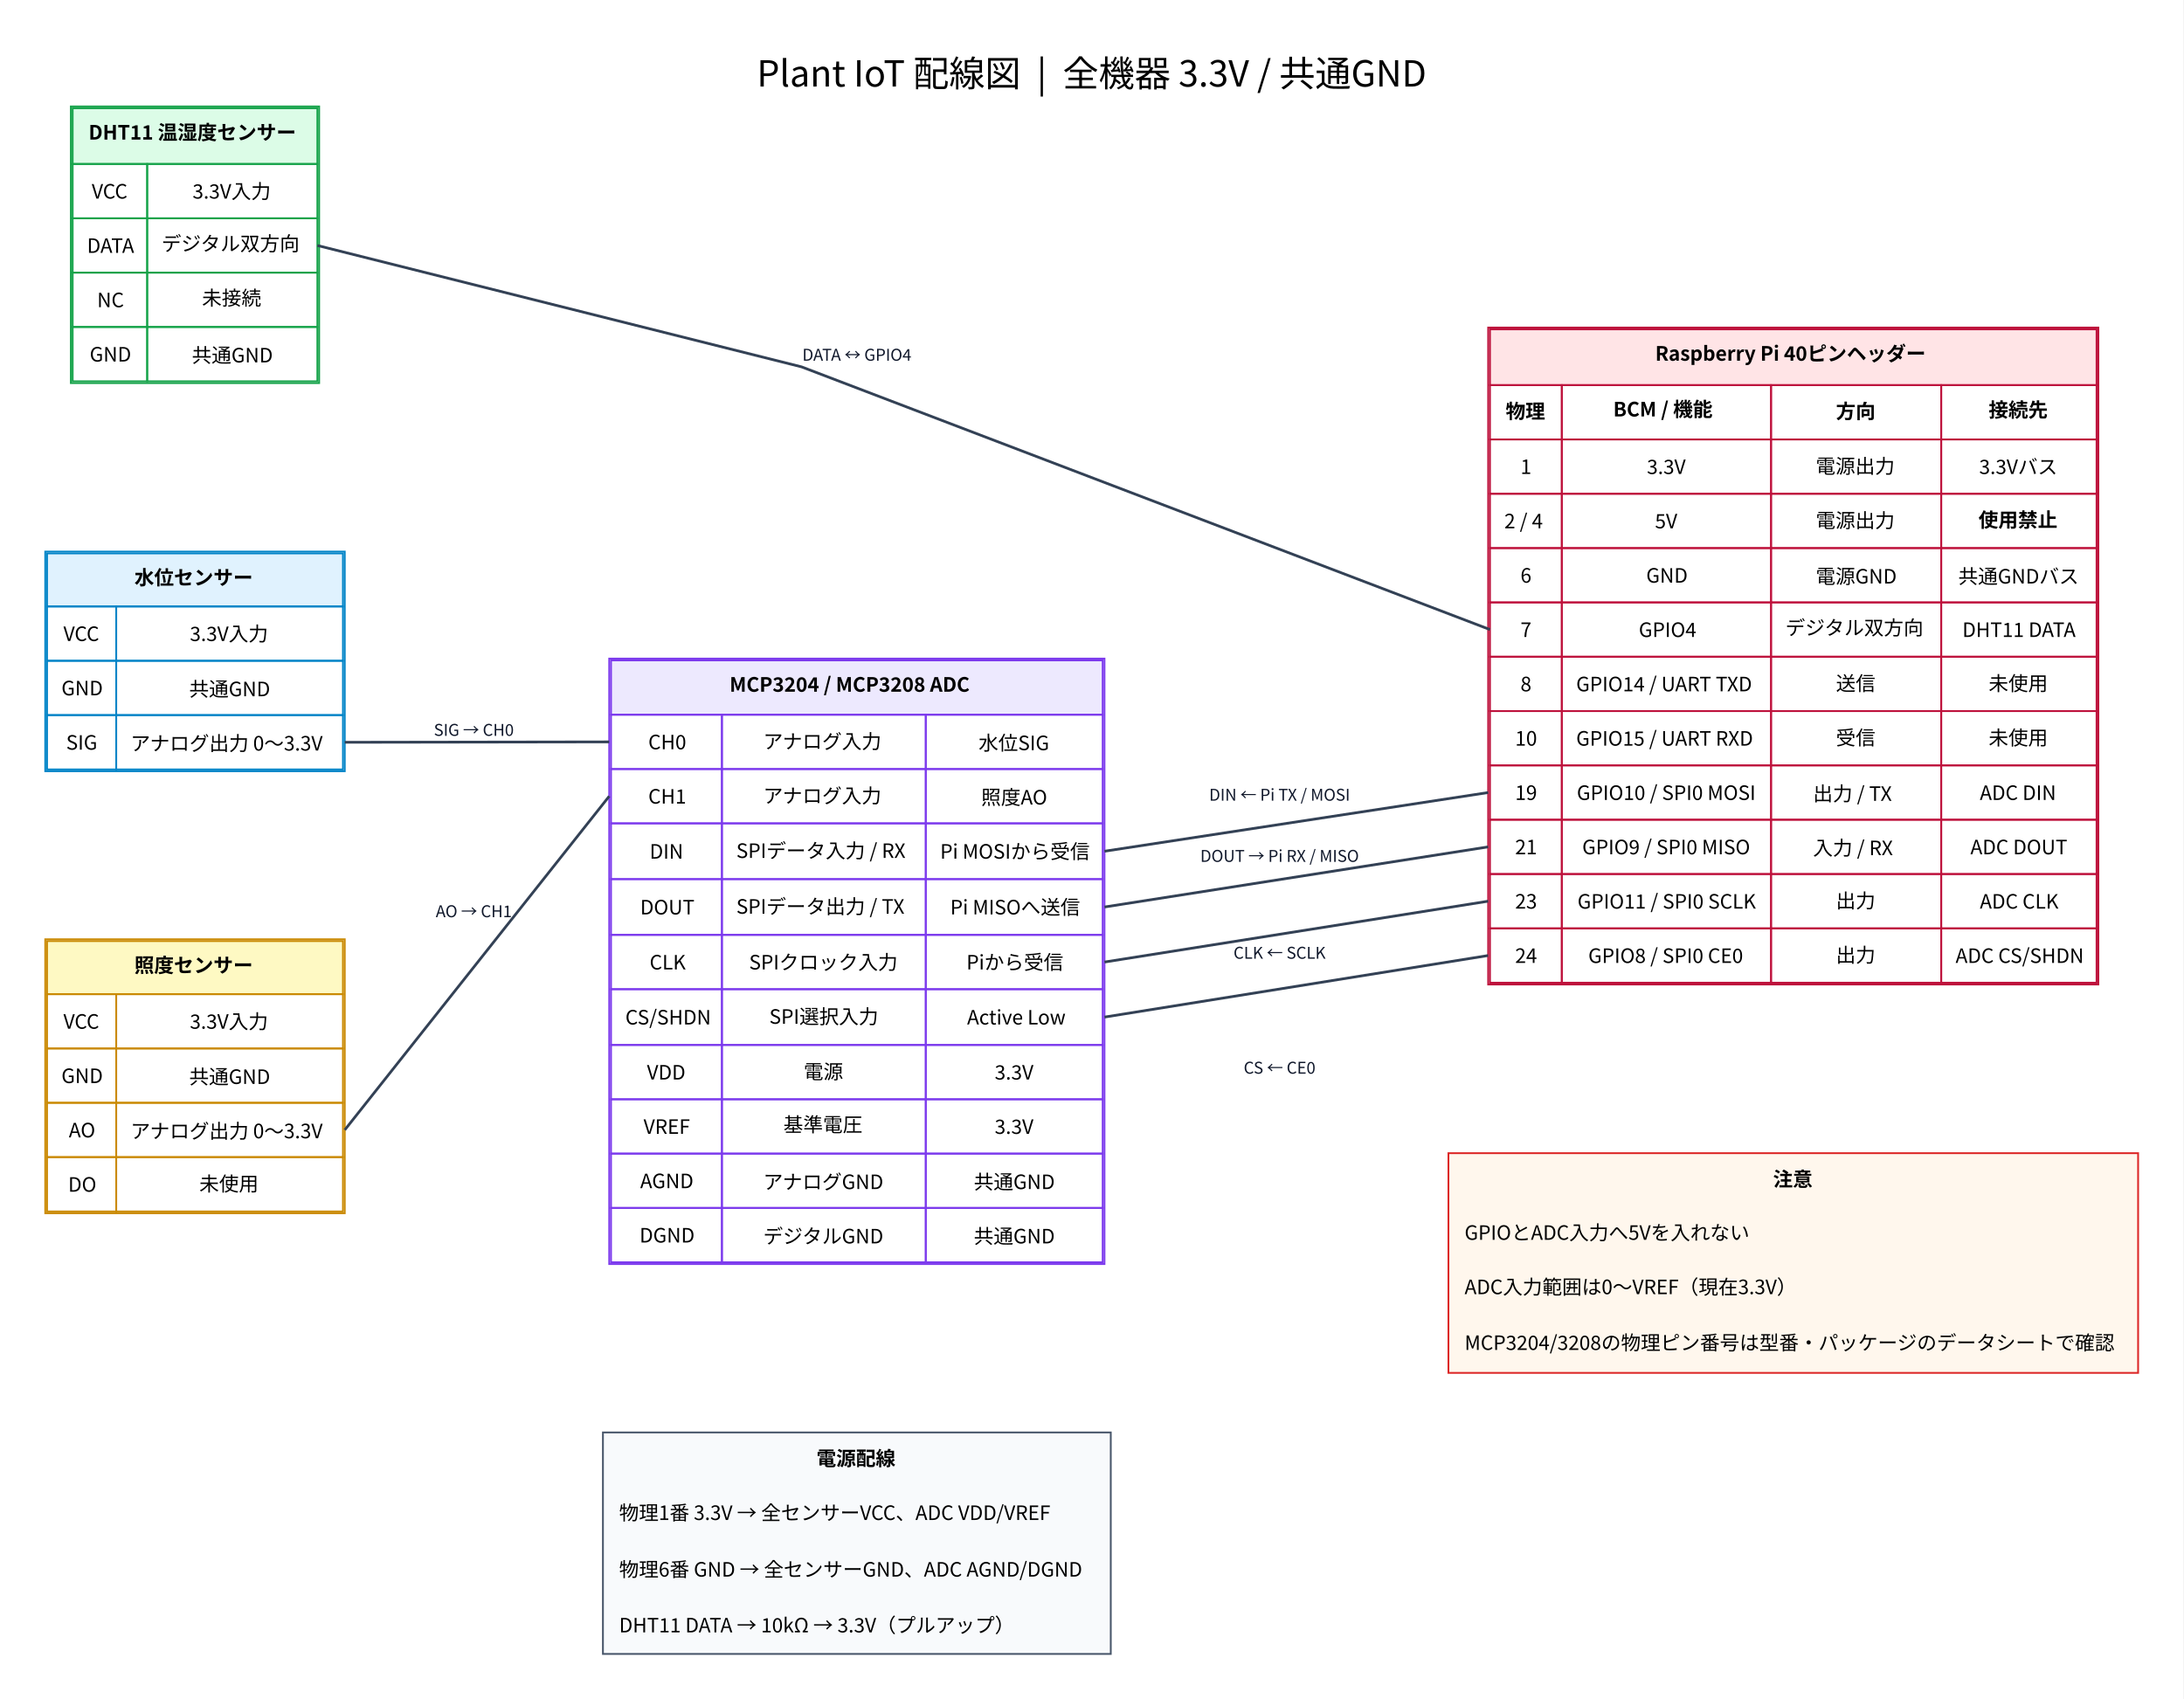
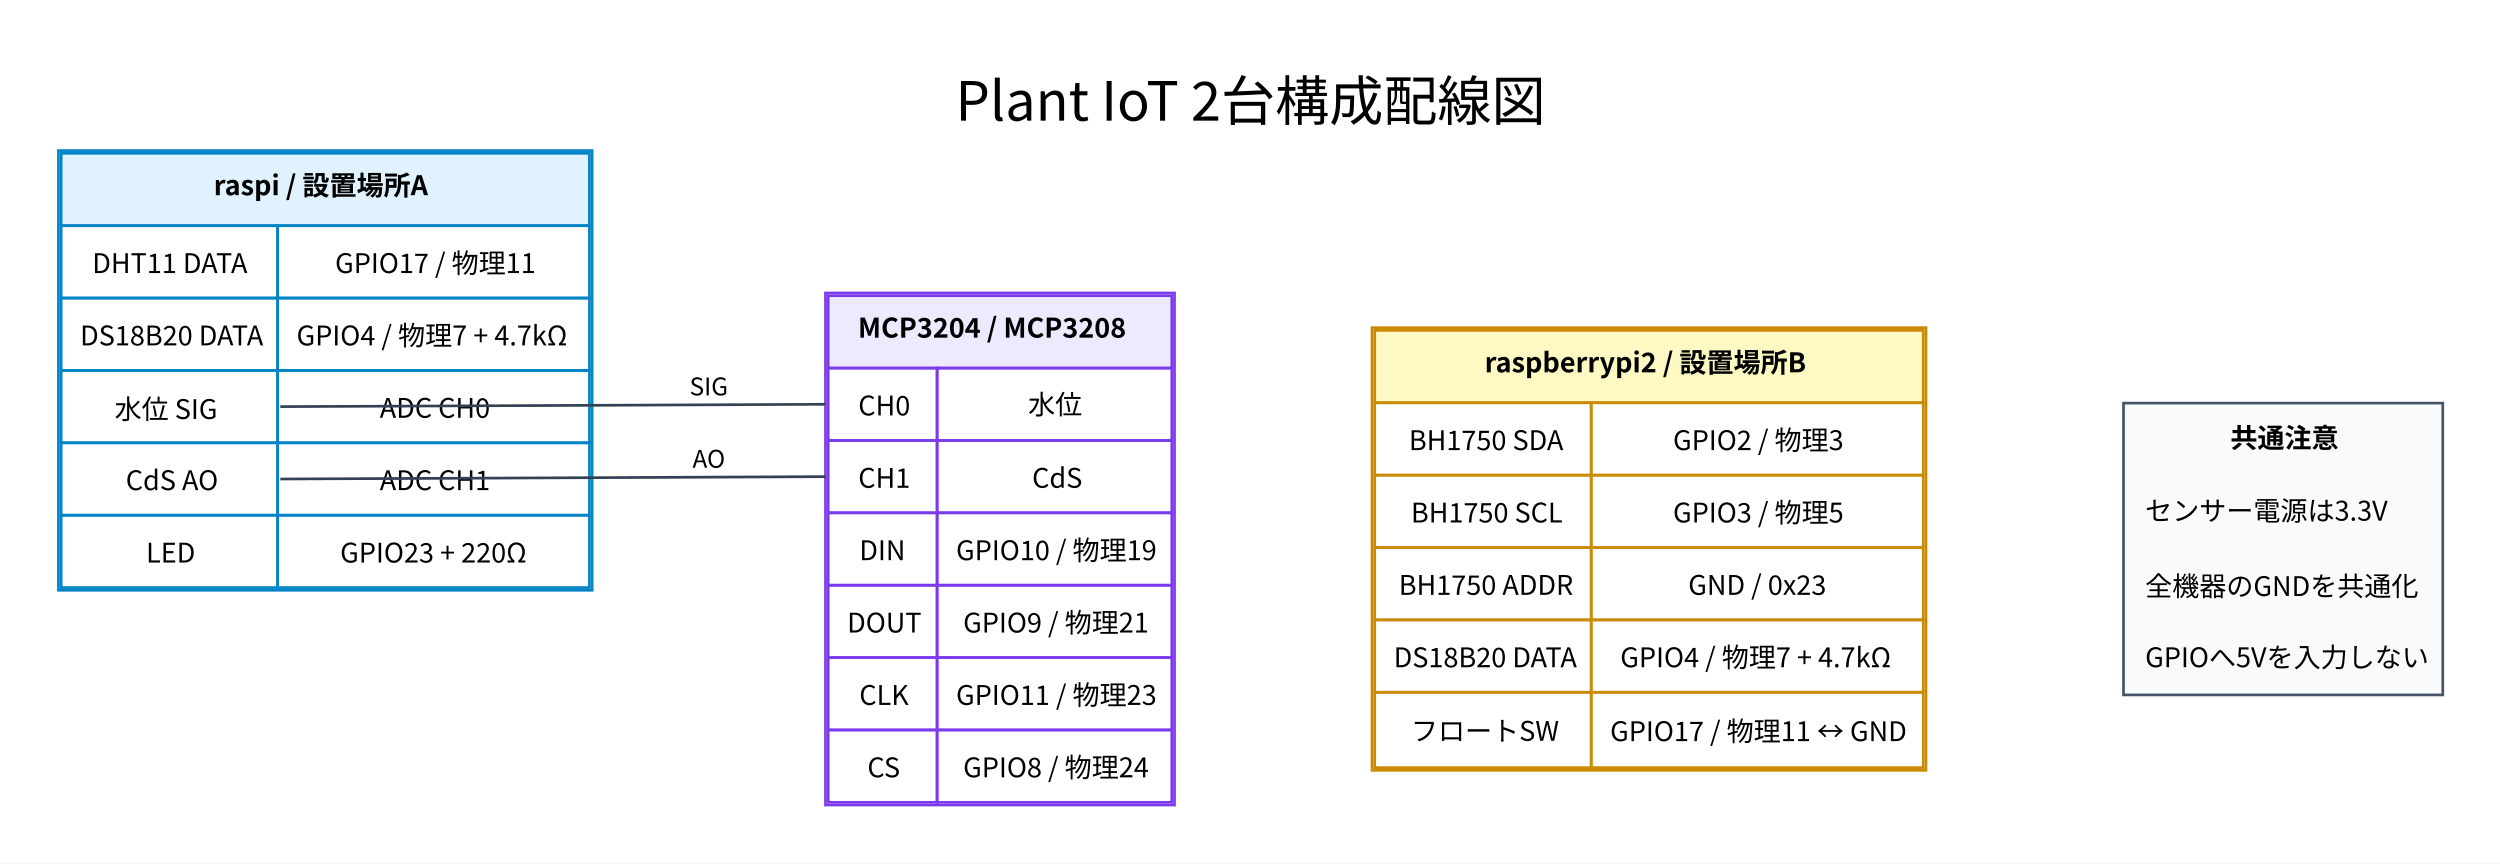
- <svg xmlns="http://www.w3.org/2000/svg" width="1216pt" height="946pt" viewBox="0.00 0.00 1216.00 946.00">
-   <g id="graph0" class="graph" transform="scale(1 1) rotate(0) translate(25.2 920.96)">
-     <polygon fill="white" stroke="none" points="-25.2,25.2 -25.2,-920.96 1190.45,-920.96 1190.45,25.2 -25.2,25.2" />
-     <text xml:space="preserve" text-anchor="middle" x="582.62" y="-872.76" font-family="Noto Sans CJK JP" font-size="20.00">Plant IoT 配線図  |  全機器 3.3V / 共通GND</text>
+ <svg xmlns="http://www.w3.org/2000/svg" width="924pt" height="319pt" viewBox="0.00 0.00 924.00 319.00">
+   <g id="graph0" class="graph" transform="scale(1 1) rotate(0) translate(21.6 297.54)">
+     <polygon fill="white" stroke="none" points="-21.6,21.6 -21.6,-297.54 902.85,-297.54 902.85,21.6 -21.6,21.6" />
+     <text xml:space="preserve" text-anchor="middle" x="440.62" y="-252.94" font-family="Noto Sans CJK JP" font-size="20.00">Plant IoT 2台構成配線図</text>
    <g id="node1" class="node">
-       <polygon fill="#e0f2fe" stroke="none" points="1,-583.27 1,-612.82 165.75,-612.82 165.75,-583.27 1,-583.27" />
-       <polygon fill="none" stroke="#0284c7" points="1,-583.27 1,-612.82 165.75,-612.82 165.75,-583.27 1,-583.27" />
-       <text xml:space="preserve" text-anchor="start" x="49.62" y="-595.37" font-family="Noto Sans CJK JP" font-weight="bold" font-size="11.00">水位センサー</text>
-       <polygon fill="none" stroke="#0284c7" points="1,-553.02 1,-583.27 39.5,-583.27 39.5,-553.02 1,-553.02" />
-       <text xml:space="preserve" text-anchor="start" x="10.12" y="-564.02" font-family="Noto Sans CJK JP" font-size="11.00">VCC</text>
-       <polygon fill="none" stroke="#0284c7" points="39.5,-553.02 39.5,-583.27 165.75,-583.27 165.75,-553.02 39.5,-553.02" />
-       <text xml:space="preserve" text-anchor="start" x="80.5" y="-564.02" font-family="Noto Sans CJK JP" font-size="11.00">3.3V入力</text>
-       <polygon fill="none" stroke="#0284c7" points="1,-522.77 1,-553.02 39.5,-553.02 39.5,-522.77 1,-522.77" />
-       <text xml:space="preserve" text-anchor="start" x="9" y="-533.77" font-family="Noto Sans CJK JP" font-size="11.00">GND</text>
-       <polygon fill="none" stroke="#0284c7" points="39.5,-522.77 39.5,-553.02 165.75,-553.02 165.75,-522.77 39.5,-522.77" />
-       <text xml:space="preserve" text-anchor="start" x="80.12" y="-533.28" font-family="Noto Sans CJK JP" font-size="11.00">共通GND</text>
-       <polygon fill="none" stroke="#0284c7" points="1,-492.52 1,-522.77 39.5,-522.77 39.5,-492.52 1,-492.52" />
-       <text xml:space="preserve" text-anchor="start" x="11.62" y="-503.52" font-family="Noto Sans CJK JP" font-size="11.00">SIG</text>
-       <polygon fill="none" stroke="#0284c7" points="39.5,-492.52 39.5,-522.77 165.75,-522.77 165.75,-492.52 39.5,-492.52" />
-       <text xml:space="preserve" text-anchor="start" x="47.5" y="-503.03" font-family="Noto Sans CJK JP" font-size="11.00">アナログ出力 0～3.3V</text>
-       <polygon fill="none" stroke="#0284c7" points="0,-491.52 0,-613.82 166.75,-613.82 166.75,-491.52 0,-491.52" />
+       <polygon fill="#e0f2fe" stroke="none" points="1,-214.12 1,-240.88 196.25,-240.88 196.25,-214.12 1,-214.12" />
+       <polygon fill="none" stroke="#0284c7" points="1,-214.12 1,-240.88 196.25,-240.88 196.25,-214.12 1,-214.12" />
+       <text xml:space="preserve" text-anchor="start" x="57.38" y="-225.38" font-family="Noto Sans CJK JP" font-weight="bold" font-size="10.00">raspi / 設置場所A</text>
+       <polygon fill="none" stroke="#0284c7" points="1,-187.38 1,-214.12 81,-214.12 81,-187.38 1,-187.38" />
+       <text xml:space="preserve" text-anchor="start" x="12.5" y="-196.62" font-family="Noto Sans CJK JP" font-size="10.00">DHT11 DATA</text>
+       <polygon fill="none" stroke="#0284c7" points="81,-187.38 81,-214.12 196.25,-214.12 196.25,-187.38 81,-187.38" />
+       <text xml:space="preserve" text-anchor="start" x="102.25" y="-196.62" font-family="Noto Sans CJK JP" font-size="10.00">GPIO17 / 物理11</text>
+       <polygon fill="none" stroke="#0284c7" points="1,-160.62 1,-187.38 81,-187.38 81,-160.62 1,-160.62" />
+       <text xml:space="preserve" text-anchor="start" x="8" y="-169.88" font-family="Noto Sans CJK JP" font-size="10.00">DS18B20 DATA</text>
+       <polygon fill="none" stroke="#0284c7" points="81,-160.62 81,-187.38 196.25,-187.38 196.25,-160.62 81,-160.62" />
+       <text xml:space="preserve" text-anchor="start" x="88" y="-169.88" font-family="Noto Sans CJK JP" font-size="10.00">GPIO4 / 物理7 + 4.7kΩ</text>
+       <polygon fill="none" stroke="#0284c7" points="1,-133.88 1,-160.62 81,-160.62 81,-133.88 1,-133.88" />
+       <text xml:space="preserve" text-anchor="start" x="20.75" y="-142.68" font-family="Noto Sans CJK JP" font-size="10.00">水位 SIG</text>
+       <polygon fill="none" stroke="#0284c7" points="81,-133.88 81,-160.62 196.25,-160.62 196.25,-133.88 81,-133.88" />
+       <text xml:space="preserve" text-anchor="start" x="118.75" y="-143.12" font-family="Noto Sans CJK JP" font-size="10.00">ADC CH0</text>
+       <polygon fill="none" stroke="#0284c7" points="1,-107.12 1,-133.88 81,-133.88 81,-107.12 1,-107.12" />
+       <text xml:space="preserve" text-anchor="start" x="24.88" y="-116.38" font-family="Noto Sans CJK JP" font-size="10.00">CdS AO</text>
+       <polygon fill="none" stroke="#0284c7" points="81,-107.12 81,-133.88 196.25,-133.88 196.25,-107.12 81,-107.12" />
+       <text xml:space="preserve" text-anchor="start" x="118.75" y="-116.38" font-family="Noto Sans CJK JP" font-size="10.00">ADC CH1</text>
+       <polygon fill="none" stroke="#0284c7" points="1,-80.38 1,-107.12 81,-107.12 81,-80.38 1,-80.38" />
+       <text xml:space="preserve" text-anchor="start" x="32.38" y="-89.62" font-family="Noto Sans CJK JP" font-size="10.00">LED</text>
+       <polygon fill="none" stroke="#0284c7" points="81,-80.38 81,-107.12 196.25,-107.12 196.25,-80.38 81,-80.38" />
+       <text xml:space="preserve" text-anchor="start" x="104.12" y="-89.62" font-family="Noto Sans CJK JP" font-size="10.00">GPIO23 + 220Ω</text>
+       <polygon fill="none" stroke="#0284c7" points="0,-79.38 0,-241.88 197.25,-241.88 197.25,-79.38 0,-79.38" />
    </g>
    <g id="node2" class="node">
-       <polygon fill="#fef9c3" stroke="none" points="1,-367.39 1,-396.95 165.75,-396.95 165.75,-367.39 1,-367.39" />
-       <polygon fill="none" stroke="#ca8a04" points="1,-367.39 1,-396.95 165.75,-396.95 165.75,-367.39 1,-367.39" />
-       <text xml:space="preserve" text-anchor="start" x="49.62" y="-379.5" font-family="Noto Sans CJK JP" font-weight="bold" font-size="11.00">照度センサー</text>
-       <polygon fill="none" stroke="#ca8a04" points="1,-337.14 1,-367.39 39.5,-367.39 39.5,-337.14 1,-337.14" />
-       <text xml:space="preserve" text-anchor="start" x="10.12" y="-348.14" font-family="Noto Sans CJK JP" font-size="11.00">VCC</text>
-       <polygon fill="none" stroke="#ca8a04" points="39.5,-337.14 39.5,-367.39 165.75,-367.39 165.75,-337.14 39.5,-337.14" />
-       <text xml:space="preserve" text-anchor="start" x="80.5" y="-348.14" font-family="Noto Sans CJK JP" font-size="11.00">3.3V入力</text>
-       <polygon fill="none" stroke="#ca8a04" points="1,-306.89 1,-337.14 39.5,-337.14 39.5,-306.89 1,-306.89" />
-       <text xml:space="preserve" text-anchor="start" x="9" y="-317.89" font-family="Noto Sans CJK JP" font-size="11.00">GND</text>
-       <polygon fill="none" stroke="#ca8a04" points="39.5,-306.89 39.5,-337.14 165.75,-337.14 165.75,-306.89 39.5,-306.89" />
-       <text xml:space="preserve" text-anchor="start" x="80.12" y="-317.4" font-family="Noto Sans CJK JP" font-size="11.00">共通GND</text>
-       <polygon fill="none" stroke="#ca8a04" points="1,-276.64 1,-306.89 39.5,-306.89 39.5,-276.64 1,-276.64" />
-       <text xml:space="preserve" text-anchor="start" x="13.12" y="-287.64" font-family="Noto Sans CJK JP" font-size="11.00">AO</text>
-       <polygon fill="none" stroke="#ca8a04" points="39.5,-276.64 39.5,-306.89 165.75,-306.89 165.75,-276.64 39.5,-276.64" />
-       <text xml:space="preserve" text-anchor="start" x="47.5" y="-287.15" font-family="Noto Sans CJK JP" font-size="11.00">アナログ出力 0～3.3V</text>
-       <polygon fill="none" stroke="#ca8a04" points="1,-246.39 1,-276.64 39.5,-276.64 39.5,-246.39 1,-246.39" />
-       <text xml:space="preserve" text-anchor="start" x="12.75" y="-257.39" font-family="Noto Sans CJK JP" font-size="11.00">DO</text>
-       <polygon fill="none" stroke="#ca8a04" points="39.5,-246.39 39.5,-276.64 165.75,-276.64 165.75,-246.39 39.5,-246.39" />
-       <text xml:space="preserve" text-anchor="start" x="85.75" y="-257.77" font-family="Noto Sans CJK JP" font-size="11.00">未使用</text>
-       <polygon fill="none" stroke="#ca8a04" points="0,-245.39 0,-397.95 166.75,-397.95 166.75,-245.39 0,-245.39" />
+       <polygon fill="#ede9fe" stroke="none" points="284.5,-161.5 284.5,-188.25 411.5,-188.25 411.5,-161.5 284.5,-161.5" />
+       <polygon fill="none" stroke="#7c3aed" points="284.5,-161.5 284.5,-188.25 411.5,-188.25 411.5,-161.5 284.5,-161.5" />
+       <text xml:space="preserve" text-anchor="start" x="295.5" y="-172.75" font-family="Noto Sans CJK JP" font-weight="bold" font-size="10.00">MCP3204 / MCP3208</text>
+       <polygon fill="none" stroke="#7c3aed" points="284.5,-134.75 284.5,-161.5 324.75,-161.5 324.75,-134.75 284.5,-134.75" />
+       <text xml:space="preserve" text-anchor="start" x="295.62" y="-144" font-family="Noto Sans CJK JP" font-size="10.00">CH0</text>
+       <polygon fill="none" stroke="#7c3aed" points="324.75,-134.75 324.75,-161.5 411.5,-161.5 411.5,-134.75 324.75,-134.75" />
+       <text xml:space="preserve" text-anchor="start" x="358.38" y="-144.38" font-family="Noto Sans CJK JP" font-size="10.00">水位</text>
+       <polygon fill="none" stroke="#7c3aed" points="284.5,-108 284.5,-134.75 324.75,-134.75 324.75,-108 284.5,-108" />
+       <text xml:space="preserve" text-anchor="start" x="295.62" y="-117.25" font-family="Noto Sans CJK JP" font-size="10.00">CH1</text>
+       <polygon fill="none" stroke="#7c3aed" points="324.75,-108 324.75,-134.75 411.5,-134.75 411.5,-108 324.75,-108" />
+       <text xml:space="preserve" text-anchor="start" x="359.88" y="-117.25" font-family="Noto Sans CJK JP" font-size="10.00">CdS</text>
+       <polygon fill="none" stroke="#7c3aed" points="284.5,-81.25 284.5,-108 324.75,-108 324.75,-81.25 284.5,-81.25" />
+       <text xml:space="preserve" text-anchor="start" x="296" y="-90.5" font-family="Noto Sans CJK JP" font-size="10.00">DIN</text>
+       <polygon fill="none" stroke="#7c3aed" points="324.75,-81.25 324.75,-108 411.5,-108 411.5,-81.25 324.75,-81.25" />
+       <text xml:space="preserve" text-anchor="start" x="331.75" y="-90.5" font-family="Noto Sans CJK JP" font-size="10.00">GPIO10 / 物理19</text>
+       <polygon fill="none" stroke="#7c3aed" points="284.5,-54.5 284.5,-81.25 324.75,-81.25 324.75,-54.5 284.5,-54.5" />
+       <text xml:space="preserve" text-anchor="start" x="291.5" y="-63.75" font-family="Noto Sans CJK JP" font-size="10.00">DOUT</text>
+       <polygon fill="none" stroke="#7c3aed" points="324.75,-54.5 324.75,-81.25 411.5,-81.25 411.5,-54.5 324.75,-54.5" />
+       <text xml:space="preserve" text-anchor="start" x="334.38" y="-63.75" font-family="Noto Sans CJK JP" font-size="10.00">GPIO9 / 物理21</text>
+       <polygon fill="none" stroke="#7c3aed" points="284.5,-27.75 284.5,-54.5 324.75,-54.5 324.75,-27.75 284.5,-27.75" />
+       <text xml:space="preserve" text-anchor="start" x="296" y="-37" font-family="Noto Sans CJK JP" font-size="10.00">CLK</text>
+       <polygon fill="none" stroke="#7c3aed" points="324.75,-27.75 324.75,-54.5 411.5,-54.5 411.5,-27.75 324.75,-27.75" />
+       <text xml:space="preserve" text-anchor="start" x="331.75" y="-37" font-family="Noto Sans CJK JP" font-size="10.00">GPIO11 / 物理23</text>
+       <polygon fill="none" stroke="#7c3aed" points="284.5,-1 284.5,-27.75 324.75,-27.75 324.75,-1 284.5,-1" />
+       <text xml:space="preserve" text-anchor="start" x="299" y="-10.25" font-family="Noto Sans CJK JP" font-size="10.00">CS</text>
+       <polygon fill="none" stroke="#7c3aed" points="324.75,-1 324.75,-27.75 411.5,-27.75 411.5,-1 324.75,-1" />
+       <text xml:space="preserve" text-anchor="start" x="334.38" y="-10.25" font-family="Noto Sans CJK JP" font-size="10.00">GPIO8 / 物理24</text>
+       <polygon fill="none" stroke="#7c3aed" points="283.5,0 283.5,-189.25 412.5,-189.25 412.5,0 283.5,0" />
+     </g>
+     <g id="edge1" class="edge">
+       <path fill="none" stroke="#334155" d="M82,-147.25C82,-147.25 283.5,-148.12 283.5,-148.12" />
+       <text xml:space="preserve" text-anchor="middle" x="240.38" y="-151.41" font-family="Noto Sans CJK JP" font-size="9.00">SIG</text>
+     </g>
+     <g id="edge2" class="edge">
+       <path fill="none" stroke="#334155" d="M82,-120.5C82,-120.5 283.5,-121.38 283.5,-121.38" />
+       <text xml:space="preserve" text-anchor="middle" x="240.38" y="-124.66" font-family="Noto Sans CJK JP" font-size="9.00">AO</text>
+     </g>
+     <g id="node3" class="node">
+       <polygon fill="#fef9c3" stroke="none" points="486.5,-148.68 486.5,-175.43 689.25,-175.43 689.25,-148.68 486.5,-148.68" />
+       <polygon fill="none" stroke="#ca8a04" points="486.5,-148.68 486.5,-175.43 689.25,-175.43 689.25,-148.68 486.5,-148.68" />
+       <text xml:space="preserve" text-anchor="start" x="527.12" y="-159.93" font-family="Noto Sans CJK JP" font-weight="bold" font-size="10.00">raspberrypi2 / 設置場所B</text>
+       <polygon fill="none" stroke="#ca8a04" points="486.5,-121.93 486.5,-148.68 566.5,-148.68 566.5,-121.93 486.5,-121.93" />
+       <text xml:space="preserve" text-anchor="start" x="499.12" y="-131.18" font-family="Noto Sans CJK JP" font-size="10.00">BH1750 SDA</text>
+       <polygon fill="none" stroke="#ca8a04" points="566.5,-121.93 566.5,-148.68 689.25,-148.68 689.25,-121.93 566.5,-121.93" />
+       <text xml:space="preserve" text-anchor="start" x="596.75" y="-131.18" font-family="Noto Sans CJK JP" font-size="10.00">GPIO2 / 物理3</text>
+       <polygon fill="none" stroke="#ca8a04" points="486.5,-95.18 486.5,-121.93 566.5,-121.93 566.5,-95.18 486.5,-95.18" />
+       <text xml:space="preserve" text-anchor="start" x="499.88" y="-104.43" font-family="Noto Sans CJK JP" font-size="10.00">BH1750 SCL</text>
+       <polygon fill="none" stroke="#ca8a04" points="566.5,-95.18 566.5,-121.93 689.25,-121.93 689.25,-95.18 566.5,-95.18" />
+       <text xml:space="preserve" text-anchor="start" x="596.75" y="-104.43" font-family="Noto Sans CJK JP" font-size="10.00">GPIO3 / 物理5</text>
+       <polygon fill="none" stroke="#ca8a04" points="486.5,-68.43 486.5,-95.18 566.5,-95.18 566.5,-68.43 486.5,-68.43" />
+       <text xml:space="preserve" text-anchor="start" x="495.38" y="-77.68" font-family="Noto Sans CJK JP" font-size="10.00">BH1750 ADDR</text>
+       <polygon fill="none" stroke="#ca8a04" points="566.5,-68.43 566.5,-95.18 689.25,-95.18 689.25,-68.43 566.5,-68.43" />
+       <text xml:space="preserve" text-anchor="start" x="602.38" y="-77.68" font-family="Noto Sans CJK JP" font-size="10.00">GND / 0x23</text>
+       <polygon fill="none" stroke="#ca8a04" points="486.5,-41.68 486.5,-68.43 566.5,-68.43 566.5,-41.68 486.5,-41.68" />
+       <text xml:space="preserve" text-anchor="start" x="493.5" y="-50.93" font-family="Noto Sans CJK JP" font-size="10.00">DS18B20 DATA</text>
+       <polygon fill="none" stroke="#ca8a04" points="566.5,-41.68 566.5,-68.43 689.25,-68.43 689.25,-41.68 566.5,-41.68" />
+       <text xml:space="preserve" text-anchor="start" x="577.25" y="-50.93" font-family="Noto Sans CJK JP" font-size="10.00">GPIO4 / 物理7 + 4.7kΩ</text>
+       <polygon fill="none" stroke="#ca8a04" points="486.5,-13.82 486.5,-41.68 566.5,-41.68 566.5,-13.82 486.5,-13.82" />
+       <text xml:space="preserve" text-anchor="start" x="499.88" y="-23.74" font-family="Noto Sans CJK JP" font-size="10.00">フロートSW</text>
+       <polygon fill="none" stroke="#ca8a04" points="566.5,-13.82 566.5,-41.68 689.25,-41.68 689.25,-13.82 566.5,-13.82" />
+       <text xml:space="preserve" text-anchor="start" x="573.5" y="-23.62" font-family="Noto Sans CJK JP" font-size="10.00">GPIO17 / 物理11 ↔ GND</text>
+       <polygon fill="none" stroke="#ca8a04" points="485.5,-12.82 485.5,-176.43 690.25,-176.43 690.25,-12.82 485.5,-12.82" />
    </g>
    <g id="node4" class="node">
-       <polygon fill="#ede9fe" stroke="none" points="315,-522.99 315,-553.24 588.75,-553.24 588.75,-522.99 315,-522.99" />
-       <polygon fill="none" stroke="#7c3aed" points="315,-522.99 315,-553.24 588.75,-553.24 588.75,-522.99 315,-522.99" />
-       <text xml:space="preserve" text-anchor="start" x="381" y="-535.79" font-family="Noto Sans CJK JP" font-weight="bold" font-size="11.00">MCP3204 / MCP3208 ADC</text>
-       <polygon fill="none" stroke="#7c3aed" points="315,-492.74 315,-522.99 376.75,-522.99 376.75,-492.74 315,-492.74" />
-       <text xml:space="preserve" text-anchor="start" x="335.75" y="-503.74" font-family="Noto Sans CJK JP" font-size="11.00">CH0</text>
-       <polygon fill="none" stroke="#7c3aed" points="376.75,-492.74 376.75,-522.99 490.25,-522.99 490.25,-492.74 376.75,-492.74" />
-       <text xml:space="preserve" text-anchor="start" x="399.75" y="-504.11" font-family="Noto Sans CJK JP" font-size="11.00">アナログ入力</text>
-       <polygon fill="none" stroke="#7c3aed" points="490.25,-492.74 490.25,-522.99 588.75,-522.99 588.75,-492.74 490.25,-492.74" />
-       <text xml:space="preserve" text-anchor="start" x="519.62" y="-503.25" font-family="Noto Sans CJK JP" font-size="11.00">水位SIG</text>
-       <polygon fill="none" stroke="#7c3aed" points="315,-462.49 315,-492.74 376.75,-492.74 376.75,-462.49 315,-462.49" />
-       <text xml:space="preserve" text-anchor="start" x="335.75" y="-473.49" font-family="Noto Sans CJK JP" font-size="11.00">CH1</text>
-       <polygon fill="none" stroke="#7c3aed" points="376.75,-462.49 376.75,-492.74 490.25,-492.74 490.25,-462.49 376.75,-462.49" />
-       <text xml:space="preserve" text-anchor="start" x="399.75" y="-473.86" font-family="Noto Sans CJK JP" font-size="11.00">アナログ入力</text>
-       <polygon fill="none" stroke="#7c3aed" points="490.25,-462.49 490.25,-492.74 588.75,-492.74 588.75,-462.49 490.25,-462.49" />
-       <text xml:space="preserve" text-anchor="start" x="521.12" y="-473" font-family="Noto Sans CJK JP" font-size="11.00">照度AO</text>
-       <polygon fill="none" stroke="#7c3aed" points="315,-431.44 315,-462.49 376.75,-462.49 376.75,-431.44 315,-431.44" />
-       <text xml:space="preserve" text-anchor="start" x="336.5" y="-442.84" font-family="Noto Sans CJK JP" font-size="11.00">DIN</text>
-       <polygon fill="none" stroke="#7c3aed" points="376.75,-431.44 376.75,-462.49 490.25,-462.49 490.25,-431.44 376.75,-431.44" />
-       <text xml:space="preserve" text-anchor="start" x="384.75" y="-443.24" font-family="Noto Sans CJK JP" font-size="11.00">SPIデータ入力 / RX</text>
-       <polygon fill="none" stroke="#7c3aed" points="490.25,-431.44 490.25,-462.49 588.75,-462.49 588.75,-431.44 490.25,-431.44" />
-       <text xml:space="preserve" text-anchor="start" x="498.25" y="-442.84" font-family="Noto Sans CJK JP" font-size="11.00">Pi MOSIから受信</text>
-       <polygon fill="none" stroke="#7c3aed" points="315,-400.4 315,-431.44 376.75,-431.44 376.75,-400.4 315,-400.4" />
-       <text xml:space="preserve" text-anchor="start" x="331.25" y="-411.79" font-family="Noto Sans CJK JP" font-size="11.00">DOUT</text>
-       <polygon fill="none" stroke="#7c3aed" points="376.75,-400.4 376.75,-431.44 490.25,-431.44 490.25,-400.4 376.75,-400.4" />
-       <text xml:space="preserve" text-anchor="start" x="384.75" y="-412.19" font-family="Noto Sans CJK JP" font-size="11.00">SPIデータ出力 / TX</text>
-       <polygon fill="none" stroke="#7c3aed" points="490.25,-400.4 490.25,-431.44 588.75,-431.44 588.75,-400.4 490.25,-400.4" />
-       <text xml:space="preserve" text-anchor="start" x="503.88" y="-411.79" font-family="Noto Sans CJK JP" font-size="11.00">Pi MISOへ送信</text>
-       <polygon fill="none" stroke="#7c3aed" points="315,-370.15 315,-400.4 376.75,-400.4 376.75,-370.15 315,-370.15" />
-       <text xml:space="preserve" text-anchor="start" x="336.5" y="-381.15" font-family="Noto Sans CJK JP" font-size="11.00">CLK</text>
-       <polygon fill="none" stroke="#7c3aed" points="376.75,-370.15 376.75,-400.4 490.25,-400.4 490.25,-370.15 376.75,-370.15" />
-       <text xml:space="preserve" text-anchor="start" x="391.88" y="-381.15" font-family="Noto Sans CJK JP" font-size="11.00">SPIクロック入力</text>
-       <polygon fill="none" stroke="#7c3aed" points="490.25,-370.15 490.25,-400.4 588.75,-400.4 588.75,-370.15 490.25,-370.15" />
-       <text xml:space="preserve" text-anchor="start" x="512.88" y="-381.15" font-family="Noto Sans CJK JP" font-size="11.00">Piから受信</text>
-       <polygon fill="none" stroke="#7c3aed" points="315,-339.1 315,-370.15 376.75,-370.15 376.75,-339.1 315,-339.1" />
-       <text xml:space="preserve" text-anchor="start" x="323" y="-350.5" font-family="Noto Sans CJK JP" font-size="11.00">CS/SHDN</text>
-       <polygon fill="none" stroke="#7c3aed" points="376.75,-339.1 376.75,-370.15 490.25,-370.15 490.25,-339.1 376.75,-339.1" />
-       <text xml:space="preserve" text-anchor="start" x="403.12" y="-350.9" font-family="Noto Sans CJK JP" font-size="11.00">SPI選択入力</text>
-       <polygon fill="none" stroke="#7c3aed" points="490.25,-339.1 490.25,-370.15 588.75,-370.15 588.75,-339.1 490.25,-339.1" />
-       <text xml:space="preserve" text-anchor="start" x="513.25" y="-350.5" font-family="Noto Sans CJK JP" font-size="11.00">Active Low</text>
-       <polygon fill="none" stroke="#7c3aed" points="315,-308.85 315,-339.1 376.75,-339.1 376.75,-308.85 315,-308.85" />
-       <text xml:space="preserve" text-anchor="start" x="335" y="-319.85" font-family="Noto Sans CJK JP" font-size="11.00">VDD</text>
-       <polygon fill="none" stroke="#7c3aed" points="376.75,-308.85 376.75,-339.1 490.25,-339.1 490.25,-308.85 376.75,-308.85" />
-       <text xml:space="preserve" text-anchor="start" x="422.25" y="-320.22" font-family="Noto Sans CJK JP" font-size="11.00">電源</text>
-       <polygon fill="none" stroke="#7c3aed" points="490.25,-308.85 490.25,-339.1 588.75,-339.1 588.75,-308.85 490.25,-308.85" />
-       <text xml:space="preserve" text-anchor="start" x="528.62" y="-319.85" font-family="Noto Sans CJK JP" font-size="11.00">3.3V</text>
-       <polygon fill="none" stroke="#7c3aed" points="315,-278.6 315,-308.85 376.75,-308.85 376.75,-278.6 315,-278.6" />
-       <text xml:space="preserve" text-anchor="start" x="333.12" y="-289.6" font-family="Noto Sans CJK JP" font-size="11.00">VREF</text>
-       <polygon fill="none" stroke="#7c3aed" points="376.75,-278.6 376.75,-308.85 490.25,-308.85 490.25,-278.6 376.75,-278.6" />
-       <text xml:space="preserve" text-anchor="start" x="411" y="-290.75" font-family="Noto Sans CJK JP" font-size="11.00">基準電圧</text>
-       <polygon fill="none" stroke="#7c3aed" points="490.25,-278.6 490.25,-308.85 588.75,-308.85 588.75,-278.6 490.25,-278.6" />
-       <text xml:space="preserve" text-anchor="start" x="528.62" y="-289.6" font-family="Noto Sans CJK JP" font-size="11.00">3.3V</text>
-       <polygon fill="none" stroke="#7c3aed" points="315,-248.35 315,-278.6 376.75,-278.6 376.75,-248.35 315,-248.35" />
-       <text xml:space="preserve" text-anchor="start" x="331.25" y="-259.35" font-family="Noto Sans CJK JP" font-size="11.00">AGND</text>
-       <polygon fill="none" stroke="#7c3aed" points="376.75,-248.35 376.75,-278.6 490.25,-278.6 490.25,-248.35 376.75,-248.35" />
-       <text xml:space="preserve" text-anchor="start" x="399.75" y="-258.86" font-family="Noto Sans CJK JP" font-size="11.00">アナログGND</text>
-       <polygon fill="none" stroke="#7c3aed" points="490.25,-248.35 490.25,-278.6 588.75,-278.6 588.75,-248.35 490.25,-248.35" />
-       <text xml:space="preserve" text-anchor="start" x="517" y="-258.86" font-family="Noto Sans CJK JP" font-size="11.00">共通GND</text>
-       <polygon fill="none" stroke="#7c3aed" points="315,-218.1 315,-248.35 376.75,-248.35 376.75,-218.1 315,-218.1" />
-       <text xml:space="preserve" text-anchor="start" x="330.88" y="-229.1" font-family="Noto Sans CJK JP" font-size="11.00">DGND</text>
-       <polygon fill="none" stroke="#7c3aed" points="376.75,-218.1 376.75,-248.35 490.25,-248.35 490.25,-218.1 376.75,-218.1" />
-       <text xml:space="preserve" text-anchor="start" x="399.75" y="-228.61" font-family="Noto Sans CJK JP" font-size="11.00">デジタルGND</text>
-       <polygon fill="none" stroke="#7c3aed" points="490.25,-218.1 490.25,-248.35 588.75,-248.35 588.75,-218.1 490.25,-218.1" />
-       <text xml:space="preserve" text-anchor="start" x="517" y="-228.61" font-family="Noto Sans CJK JP" font-size="11.00">共通GND</text>
-       <polygon fill="none" stroke="#7c3aed" points="314,-217.1 314,-554.24 589.75,-554.24 589.75,-217.1 314,-217.1" />
-     </g>
-     <g id="edge5" class="edge">
-       <path fill="none" stroke="#334155" stroke-width="1.5" d="M166.75,-507.64C166.75,-507.64 314,-507.86 314,-507.86" />
-       <text xml:space="preserve" text-anchor="middle" x="238.62" y="-511.23" font-family="Noto Sans CJK JP" font-size="9.00" fill="#0f172a">SIG → CH0</text>
-     </g>
-     <g id="edge6" class="edge">
-       <path fill="none" stroke="#334155" stroke-width="1.5" d="M166.75,-291.77C166.75,-291.77 314,-477.61 314,-477.61" />
-       <text xml:space="preserve" text-anchor="middle" x="238.62" y="-410.25" font-family="Noto Sans CJK JP" font-size="9.00" fill="#0f172a">AO → CH1</text>
-     </g>
-     <g id="node3" class="node">
-       <polygon fill="#dcfce7" stroke="none" points="15.25,-829.65 15.25,-860.69 151.5,-860.69 151.5,-829.65 15.25,-829.65" />
-       <polygon fill="none" stroke="#16a34a" points="15.25,-829.65 15.25,-860.69 151.5,-860.69 151.5,-829.65 15.25,-829.65" />
-       <text xml:space="preserve" text-anchor="start" x="24.12" y="-843.24" font-family="Noto Sans CJK JP" font-weight="bold" font-size="11.00">DHT11 温湿度センサー</text>
-       <polygon fill="none" stroke="#16a34a" points="15.25,-799.4 15.25,-829.65 56.75,-829.65 56.75,-799.4 15.25,-799.4" />
-       <text xml:space="preserve" text-anchor="start" x="25.88" y="-810.4" font-family="Noto Sans CJK JP" font-size="11.00">VCC</text>
-       <polygon fill="none" stroke="#16a34a" points="56.75,-799.4 56.75,-829.65 151.5,-829.65 151.5,-799.4 56.75,-799.4" />
-       <text xml:space="preserve" text-anchor="start" x="82" y="-810.4" font-family="Noto Sans CJK JP" font-size="11.00">3.3V入力</text>
-       <polygon fill="none" stroke="#16a34a" points="15.25,-769.15 15.25,-799.4 56.75,-799.4 56.75,-769.15 15.25,-769.15" />
-       <text xml:space="preserve" text-anchor="start" x="23.25" y="-780.15" font-family="Noto Sans CJK JP" font-size="11.00">DATA</text>
-       <polygon fill="none" stroke="#16a34a" points="56.75,-769.15 56.75,-799.4 151.5,-799.4 151.5,-769.15 56.75,-769.15" />
-       <text xml:space="preserve" text-anchor="start" x="64.75" y="-781.3" font-family="Noto Sans CJK JP" font-size="11.00">デジタル双方向</text>
-       <polygon fill="none" stroke="#16a34a" points="15.25,-738.9 15.25,-769.15 56.75,-769.15 56.75,-738.9 15.25,-738.9" />
-       <text xml:space="preserve" text-anchor="start" x="28.88" y="-749.9" font-family="Noto Sans CJK JP" font-size="11.00">NC</text>
-       <polygon fill="none" stroke="#16a34a" points="56.75,-738.9 56.75,-769.15 151.5,-769.15 151.5,-738.9 56.75,-738.9" />
-       <text xml:space="preserve" text-anchor="start" x="87.25" y="-751.05" font-family="Noto Sans CJK JP" font-size="11.00">未接続</text>
-       <polygon fill="none" stroke="#16a34a" points="15.25,-708.65 15.25,-738.9 56.75,-738.9 56.75,-708.65 15.25,-708.65" />
-       <text xml:space="preserve" text-anchor="start" x="24.75" y="-719.65" font-family="Noto Sans CJK JP" font-size="11.00">GND</text>
-       <polygon fill="none" stroke="#16a34a" points="56.75,-708.65 56.75,-738.9 151.5,-738.9 151.5,-708.65 56.75,-708.65" />
-       <text xml:space="preserve" text-anchor="start" x="81.62" y="-719.16" font-family="Noto Sans CJK JP" font-size="11.00">共通GND</text>
-       <polygon fill="none" stroke="#16a34a" points="14.25,-707.65 14.25,-861.69 152.5,-861.69 152.5,-707.65 14.25,-707.65" />
-     </g>
-     <g id="node5" class="node">
-       <polygon fill="#ffe4e6" stroke="none" points="804.38,-706.52 804.38,-737.57 1142.12,-737.57 1142.12,-706.52 804.38,-706.52" />
-       <polygon fill="none" stroke="#be123c" points="804.38,-706.52 804.38,-737.57 1142.12,-737.57 1142.12,-706.52 804.38,-706.52" />
-       <text xml:space="preserve" text-anchor="start" x="896.38" y="-720.12" font-family="Noto Sans CJK JP" font-weight="bold" font-size="11.00">Raspberry Pi 40ピンヘッダー</text>
-       <polygon fill="none" stroke="#be123c" points="804.38,-676.27 804.38,-706.52 844.38,-706.52 844.38,-676.27 804.38,-676.27" />
-       <text xml:space="preserve" text-anchor="start" x="813.12" y="-687.95" font-family="Noto Sans CJK JP" font-weight="bold" font-size="11.00">物理</text>
-       <polygon fill="none" stroke="#be123c" points="844.38,-676.27 844.38,-706.52 960.88,-706.52 960.88,-676.27 844.38,-676.27" />
-       <text xml:space="preserve" text-anchor="start" x="873" y="-689.07" font-family="Noto Sans CJK JP" font-weight="bold" font-size="11.00">BCM / 機能</text>
-       <polygon fill="none" stroke="#be123c" points="960.88,-676.27 960.88,-706.52 1055.62,-706.52 1055.62,-676.27 960.88,-676.27" />
-       <text xml:space="preserve" text-anchor="start" x="997" y="-687.95" font-family="Noto Sans CJK JP" font-weight="bold" font-size="11.00">方向</text>
-       <polygon fill="none" stroke="#be123c" points="1055.62,-676.27 1055.62,-706.52 1142.12,-706.52 1142.12,-676.27 1055.62,-676.27" />
-       <text xml:space="preserve" text-anchor="start" x="1082" y="-688.72" font-family="Noto Sans CJK JP" font-weight="bold" font-size="11.00">接続先</text>
-       <polygon fill="none" stroke="#be123c" points="804.38,-646.02 804.38,-676.27 844.38,-676.27 844.38,-646.02 804.38,-646.02" />
-       <text xml:space="preserve" text-anchor="start" x="821.38" y="-657.02" font-family="Noto Sans CJK JP" font-size="11.00">1</text>
-       <polygon fill="none" stroke="#be123c" points="844.38,-646.02 844.38,-676.27 960.88,-676.27 960.88,-646.02 844.38,-646.02" />
-       <text xml:space="preserve" text-anchor="start" x="891.75" y="-657.02" font-family="Noto Sans CJK JP" font-size="11.00">3.3V</text>
-       <polygon fill="none" stroke="#be123c" points="960.88,-646.02 960.88,-676.27 1055.62,-676.27 1055.62,-646.02 960.88,-646.02" />
-       <text xml:space="preserve" text-anchor="start" x="985.75" y="-657.4" font-family="Noto Sans CJK JP" font-size="11.00">電源出力</text>
-       <polygon fill="none" stroke="#be123c" points="1055.62,-646.02 1055.62,-676.27 1142.12,-676.27 1142.12,-646.02 1055.62,-646.02" />
-       <text xml:space="preserve" text-anchor="start" x="1076.75" y="-657.02" font-family="Noto Sans CJK JP" font-size="11.00">3.3Vバス</text>
-       <polygon fill="none" stroke="#be123c" points="804.38,-615.77 804.38,-646.02 844.38,-646.02 844.38,-615.77 804.38,-615.77" />
-       <text xml:space="preserve" text-anchor="start" x="812.38" y="-626.77" font-family="Noto Sans CJK JP" font-size="11.00">2 / 4</text>
-       <polygon fill="none" stroke="#be123c" points="844.38,-615.77 844.38,-646.02 960.88,-646.02 960.88,-615.77 844.38,-615.77" />
-       <text xml:space="preserve" text-anchor="start" x="896.25" y="-626.77" font-family="Noto Sans CJK JP" font-size="11.00">5V</text>
-       <polygon fill="none" stroke="#be123c" points="960.88,-615.77 960.88,-646.02 1055.62,-646.02 1055.62,-615.77 960.88,-615.77" />
-       <text xml:space="preserve" text-anchor="start" x="985.75" y="-627.15" font-family="Noto Sans CJK JP" font-size="11.00">電源出力</text>
-       <polygon fill="none" stroke="#be123c" points="1055.62,-615.77 1055.62,-646.02 1142.12,-646.02 1142.12,-615.77 1055.62,-615.77" />
-       <text xml:space="preserve" text-anchor="start" x="1076.38" y="-627.45" font-family="Noto Sans CJK JP" font-weight="bold" font-size="11.00">使用禁止</text>
-       <polygon fill="none" stroke="#be123c" points="804.38,-585.52 804.38,-615.77 844.38,-615.77 844.38,-585.52 804.38,-585.52" />
-       <text xml:space="preserve" text-anchor="start" x="821.38" y="-596.52" font-family="Noto Sans CJK JP" font-size="11.00">6</text>
-       <polygon fill="none" stroke="#be123c" points="844.38,-585.52 844.38,-615.77 960.88,-615.77 960.88,-585.52 844.38,-585.52" />
-       <text xml:space="preserve" text-anchor="start" x="891.38" y="-596.52" font-family="Noto Sans CJK JP" font-size="11.00">GND</text>
-       <polygon fill="none" stroke="#be123c" points="960.88,-585.52 960.88,-615.77 1055.62,-615.77 1055.62,-585.52 960.88,-585.52" />
-       <text xml:space="preserve" text-anchor="start" x="985.75" y="-596.03" font-family="Noto Sans CJK JP" font-size="11.00">電源GND</text>
-       <polygon fill="none" stroke="#be123c" points="1055.62,-585.52 1055.62,-615.77 1142.12,-615.77 1142.12,-585.52 1055.62,-585.52" />
-       <text xml:space="preserve" text-anchor="start" x="1065.12" y="-596.03" font-family="Noto Sans CJK JP" font-size="11.00">共通GNDバス</text>
-       <polygon fill="none" stroke="#be123c" points="804.38,-555.27 804.38,-585.52 844.38,-585.52 844.38,-555.27 804.38,-555.27" />
-       <text xml:space="preserve" text-anchor="start" x="821.38" y="-566.27" font-family="Noto Sans CJK JP" font-size="11.00">7</text>
-       <polygon fill="none" stroke="#be123c" points="844.38,-555.27 844.38,-585.52 960.88,-585.52 960.88,-555.27 844.38,-555.27" />
-       <text xml:space="preserve" text-anchor="start" x="887.25" y="-566.27" font-family="Noto Sans CJK JP" font-size="11.00">GPIO4</text>
-       <polygon fill="none" stroke="#be123c" points="960.88,-555.27 960.88,-585.52 1055.62,-585.52 1055.62,-555.27 960.88,-555.27" />
-       <text xml:space="preserve" text-anchor="start" x="968.88" y="-567.42" font-family="Noto Sans CJK JP" font-size="11.00">デジタル双方向</text>
-       <polygon fill="none" stroke="#be123c" points="1055.62,-555.27 1055.62,-585.52 1142.12,-585.52 1142.12,-555.27 1055.62,-555.27" />
-       <text xml:space="preserve" text-anchor="start" x="1067.38" y="-566.27" font-family="Noto Sans CJK JP" font-size="11.00">DHT11 DATA</text>
-       <polygon fill="none" stroke="#be123c" points="804.38,-525.02 804.38,-555.27 844.38,-555.27 844.38,-525.02 804.38,-525.02" />
-       <text xml:space="preserve" text-anchor="start" x="821.38" y="-536.02" font-family="Noto Sans CJK JP" font-size="11.00">8</text>
-       <polygon fill="none" stroke="#be123c" points="844.38,-525.02 844.38,-555.27 960.88,-555.27 960.88,-525.02 844.38,-525.02" />
-       <text xml:space="preserve" text-anchor="start" x="852.38" y="-536.02" font-family="Noto Sans CJK JP" font-size="11.00">GPIO14 / UART TXD</text>
-       <polygon fill="none" stroke="#be123c" points="960.88,-525.02 960.88,-555.27 1055.62,-555.27 1055.62,-525.02 960.88,-525.02" />
-       <text xml:space="preserve" text-anchor="start" x="997" y="-536.4" font-family="Noto Sans CJK JP" font-size="11.00">送信</text>
-       <polygon fill="none" stroke="#be123c" points="1055.62,-525.02 1055.62,-555.27 1142.12,-555.27 1142.12,-525.02 1055.62,-525.02" />
-       <text xml:space="preserve" text-anchor="start" x="1082" y="-536.4" font-family="Noto Sans CJK JP" font-size="11.00">未使用</text>
-       <polygon fill="none" stroke="#be123c" points="804.38,-494.77 804.38,-525.02 844.38,-525.02 844.38,-494.77 804.38,-494.77" />
-       <text xml:space="preserve" text-anchor="start" x="818.38" y="-505.77" font-family="Noto Sans CJK JP" font-size="11.00">10</text>
-       <polygon fill="none" stroke="#be123c" points="844.38,-494.77 844.38,-525.02 960.88,-525.02 960.88,-494.77 844.38,-494.77" />
-       <text xml:space="preserve" text-anchor="start" x="852.38" y="-505.77" font-family="Noto Sans CJK JP" font-size="11.00">GPIO15 / UART RXD</text>
-       <polygon fill="none" stroke="#be123c" points="960.88,-494.77 960.88,-525.02 1055.62,-525.02 1055.62,-494.77 960.88,-494.77" />
-       <text xml:space="preserve" text-anchor="start" x="997" y="-506.15" font-family="Noto Sans CJK JP" font-size="11.00">受信</text>
-       <polygon fill="none" stroke="#be123c" points="1055.62,-494.77 1055.62,-525.02 1142.12,-525.02 1142.12,-494.77 1055.62,-494.77" />
-       <text xml:space="preserve" text-anchor="start" x="1082" y="-506.15" font-family="Noto Sans CJK JP" font-size="11.00">未使用</text>
-       <polygon fill="none" stroke="#be123c" points="804.38,-464.52 804.38,-494.77 844.38,-494.77 844.38,-464.52 804.38,-464.52" />
-       <text xml:space="preserve" text-anchor="start" x="818.38" y="-475.52" font-family="Noto Sans CJK JP" font-size="11.00">19</text>
-       <polygon fill="none" stroke="#be123c" points="844.38,-464.52 844.38,-494.77 960.88,-494.77 960.88,-464.52 844.38,-464.52" />
-       <text xml:space="preserve" text-anchor="start" x="852.75" y="-475.52" font-family="Noto Sans CJK JP" font-size="11.00">GPIO10 / SPI0 MOSI</text>
-       <polygon fill="none" stroke="#be123c" points="960.88,-464.52 960.88,-494.77 1055.62,-494.77 1055.62,-464.52 960.88,-464.52" />
-       <text xml:space="preserve" text-anchor="start" x="984.25" y="-475.03" font-family="Noto Sans CJK JP" font-size="11.00">出力 / TX</text>
-       <polygon fill="none" stroke="#be123c" points="1055.62,-464.52 1055.62,-494.77 1142.12,-494.77 1142.12,-464.52 1055.62,-464.52" />
-       <text xml:space="preserve" text-anchor="start" x="1077.12" y="-475.52" font-family="Noto Sans CJK JP" font-size="11.00">ADC DIN</text>
-       <polygon fill="none" stroke="#be123c" points="804.38,-434.27 804.38,-464.52 844.38,-464.52 844.38,-434.27 804.38,-434.27" />
-       <text xml:space="preserve" text-anchor="start" x="818.38" y="-445.27" font-family="Noto Sans CJK JP" font-size="11.00">21</text>
-       <polygon fill="none" stroke="#be123c" points="844.38,-434.27 844.38,-464.52 960.88,-464.52 960.88,-434.27 844.38,-434.27" />
-       <text xml:space="preserve" text-anchor="start" x="855.75" y="-445.27" font-family="Noto Sans CJK JP" font-size="11.00">GPIO9 / SPI0 MISO</text>
-       <polygon fill="none" stroke="#be123c" points="960.88,-434.27 960.88,-464.52 1055.62,-464.52 1055.62,-434.27 960.88,-434.27" />
-       <text xml:space="preserve" text-anchor="start" x="984.25" y="-444.78" font-family="Noto Sans CJK JP" font-size="11.00">入力 / RX</text>
-       <polygon fill="none" stroke="#be123c" points="1055.62,-434.27 1055.62,-464.52 1142.12,-464.52 1142.12,-434.27 1055.62,-434.27" />
-       <text xml:space="preserve" text-anchor="start" x="1071.88" y="-445.27" font-family="Noto Sans CJK JP" font-size="11.00">ADC DOUT</text>
-       <polygon fill="none" stroke="#be123c" points="804.38,-404.02 804.38,-434.27 844.38,-434.27 844.38,-404.02 804.38,-404.02" />
-       <text xml:space="preserve" text-anchor="start" x="818.38" y="-415.02" font-family="Noto Sans CJK JP" font-size="11.00">23</text>
-       <polygon fill="none" stroke="#be123c" points="844.38,-404.02 844.38,-434.27 960.88,-434.27 960.88,-404.02 844.38,-404.02" />
-       <text xml:space="preserve" text-anchor="start" x="853.12" y="-415.02" font-family="Noto Sans CJK JP" font-size="11.00">GPIO11 / SPI0 SCLK</text>
-       <polygon fill="none" stroke="#be123c" points="960.88,-404.02 960.88,-434.27 1055.62,-434.27 1055.62,-404.02 960.88,-404.02" />
-       <text xml:space="preserve" text-anchor="start" x="997" y="-415.4" font-family="Noto Sans CJK JP" font-size="11.00">出力</text>
-       <polygon fill="none" stroke="#be123c" points="1055.62,-404.02 1055.62,-434.27 1142.12,-434.27 1142.12,-404.02 1055.62,-404.02" />
-       <text xml:space="preserve" text-anchor="start" x="1077.12" y="-415.02" font-family="Noto Sans CJK JP" font-size="11.00">ADC CLK</text>
-       <polygon fill="none" stroke="#be123c" points="804.38,-373.77 804.38,-404.02 844.38,-404.02 844.38,-373.77 804.38,-373.77" />
-       <text xml:space="preserve" text-anchor="start" x="818.38" y="-384.77" font-family="Noto Sans CJK JP" font-size="11.00">24</text>
-       <polygon fill="none" stroke="#be123c" points="844.38,-373.77 844.38,-404.02 960.88,-404.02 960.88,-373.77 844.38,-373.77" />
-       <text xml:space="preserve" text-anchor="start" x="859.12" y="-384.77" font-family="Noto Sans CJK JP" font-size="11.00">GPIO8 / SPI0 CE0</text>
-       <polygon fill="none" stroke="#be123c" points="960.88,-373.77 960.88,-404.02 1055.62,-404.02 1055.62,-373.77 960.88,-373.77" />
-       <text xml:space="preserve" text-anchor="start" x="997" y="-385.15" font-family="Noto Sans CJK JP" font-size="11.00">出力</text>
-       <polygon fill="none" stroke="#be123c" points="1055.62,-373.77 1055.62,-404.02 1142.12,-404.02 1142.12,-373.77 1055.62,-373.77" />
-       <text xml:space="preserve" text-anchor="start" x="1063.62" y="-384.77" font-family="Noto Sans CJK JP" font-size="11.00">ADC CS/SHDN</text>
-       <polygon fill="none" stroke="#be123c" points="803.38,-372.77 803.38,-738.57 1143.12,-738.57 1143.12,-372.77 803.38,-372.77" />
-     </g>
-     <g id="edge7" class="edge">
-       <path fill="none" stroke="#334155" stroke-width="1.5" d="M151.5,-784.27C151.5,-784.27 421.12,-716.67 421.12,-716.67 421.12,-716.67 804.38,-570.4 804.38,-570.4" />
-       <text xml:space="preserve" text-anchor="middle" x="451.88" y="-720.12" font-family="Noto Sans CJK JP" font-size="9.00" fill="#0f172a">DATA ↔ GPIO4</text>
-     </g>
-     <g id="edge8" class="edge">
-       <path fill="none" stroke="#334155" stroke-width="1.5" d="M589.75,-354.62C589.75,-354.62 803.38,-388.9 803.38,-388.9" />
-       <text xml:space="preserve" text-anchor="middle" x="687.25" y="-323.12" font-family="Noto Sans CJK JP" font-size="9.00" fill="#0f172a">CS ← CE0</text>
-     </g>
-     <g id="edge9" class="edge">
-       <path fill="none" stroke="#334155" stroke-width="1.5" d="M589.75,-385.27C589.75,-385.27 803.38,-419.15 803.38,-419.15" />
-       <text xml:space="preserve" text-anchor="middle" x="687.25" y="-387.12" font-family="Noto Sans CJK JP" font-size="9.00" fill="#0f172a">CLK ← SCLK</text>
-     </g>
-     <g id="edge10" class="edge">
-       <path fill="none" stroke="#334155" stroke-width="1.5" d="M589.75,-446.97C589.75,-446.97 803.38,-479.65 803.38,-479.65" />
-       <text xml:space="preserve" text-anchor="middle" x="687.25" y="-475.12" font-family="Noto Sans CJK JP" font-size="9.00" fill="#0f172a">DIN ← Pi TX / MOSI</text>
-     </g>
-     <g id="edge11" class="edge">
-       <path fill="none" stroke="#334155" stroke-width="1.5" d="M589.75,-415.92C589.75,-415.92 803.38,-449.4 803.38,-449.4" />
-       <text xml:space="preserve" text-anchor="middle" x="687.25" y="-441.06" font-family="Noto Sans CJK JP" font-size="9.00" fill="#0f172a">DOUT → Pi RX / MISO</text>
-     </g>
-     <g id="node6" class="node">
-       <polygon fill="#f8fafc" stroke="none" points="310.5,0 310.5,-123.34 593.25,-123.34 593.25,0 310.5,0" />
-       <text xml:space="preserve" text-anchor="start" x="429.38" y="-104.89" font-family="Noto Sans CJK JP" font-weight="bold" font-size="11.00">電源配線</text>
-       <text xml:space="preserve" text-anchor="start" x="319.5" y="-74.6" font-family="Noto Sans CJK JP" font-size="11.00">物理1番 3.3V → 全センサーVCC、ADC VDD/VREF</text>
-       <text xml:space="preserve" text-anchor="start" x="319.5" y="-43.06" font-family="Noto Sans CJK JP" font-size="11.00">物理6番 GND → 全センサーGND、ADC AGND/DGND</text>
-       <text xml:space="preserve" text-anchor="start" x="319.5" y="-12" font-family="Noto Sans CJK JP" font-size="11.00">DHT11 DATA → 10kΩ → 3.3V（プルアップ）</text>
-       <polygon fill="none" stroke="#475569" points="310.5,0 310.5,-123.34 593.25,-123.34 593.25,0 310.5,0" />
-     </g>
-     <g id="node7" class="node">
-       <polygon fill="#fff7ed" stroke="none" points="781.25,-156.5 781.25,-278.84 1165.25,-278.84 1165.25,-156.5 781.25,-156.5" />
-       <text xml:space="preserve" text-anchor="start" x="962" y="-260.39" font-family="Noto Sans CJK JP" font-weight="bold" font-size="11.00">注意</text>
-       <text xml:space="preserve" text-anchor="start" x="790.25" y="-230.59" font-family="Noto Sans CJK JP" font-size="11.00">GPIOとADC入力へ5Vを入れない</text>
-       <text xml:space="preserve" text-anchor="start" x="790.25" y="-200.34" font-family="Noto Sans CJK JP" font-size="11.00">ADC入力範囲は0～VREF（現在3.3V）</text>
-       <text xml:space="preserve" text-anchor="start" x="790.25" y="-169.29" font-family="Noto Sans CJK JP" font-size="11.00">MCP3204/3208の物理ピン番号は型番・パッケージのデータシートで確認</text>
-       <polygon fill="none" stroke="#dc2626" points="781.25,-156.5 781.25,-278.84 1165.25,-278.84 1165.25,-156.5 781.25,-156.5" />
+       <polygon fill="#f8fafc" stroke="none" points="763.25,-40.7 763.25,-148.55 881.25,-148.55 881.25,-40.7 763.25,-40.7" />
+       <text xml:space="preserve" text-anchor="start" x="802.75" y="-132.05" font-family="Noto Sans CJK JP" font-weight="bold" font-size="10.00">共通注意</text>
+       <text xml:space="preserve" text-anchor="start" x="771.25" y="-105.11" font-family="Noto Sans CJK JP" font-size="10.00">センサー電源は3.3V</text>
+       <text xml:space="preserve" text-anchor="start" x="771.25" y="-77.25" font-family="Noto Sans CJK JP" font-size="10.00">全機器のGNDを共通化</text>
+       <text xml:space="preserve" text-anchor="start" x="771.25" y="-50.95" font-family="Noto Sans CJK JP" font-size="10.00">GPIOへ5Vを入力しない</text>
+       <polygon fill="none" stroke="#475569" points="763.25,-40.7 763.25,-148.55 881.25,-148.55 881.25,-40.7 763.25,-40.7" />
    </g>
  </g>
</svg>
